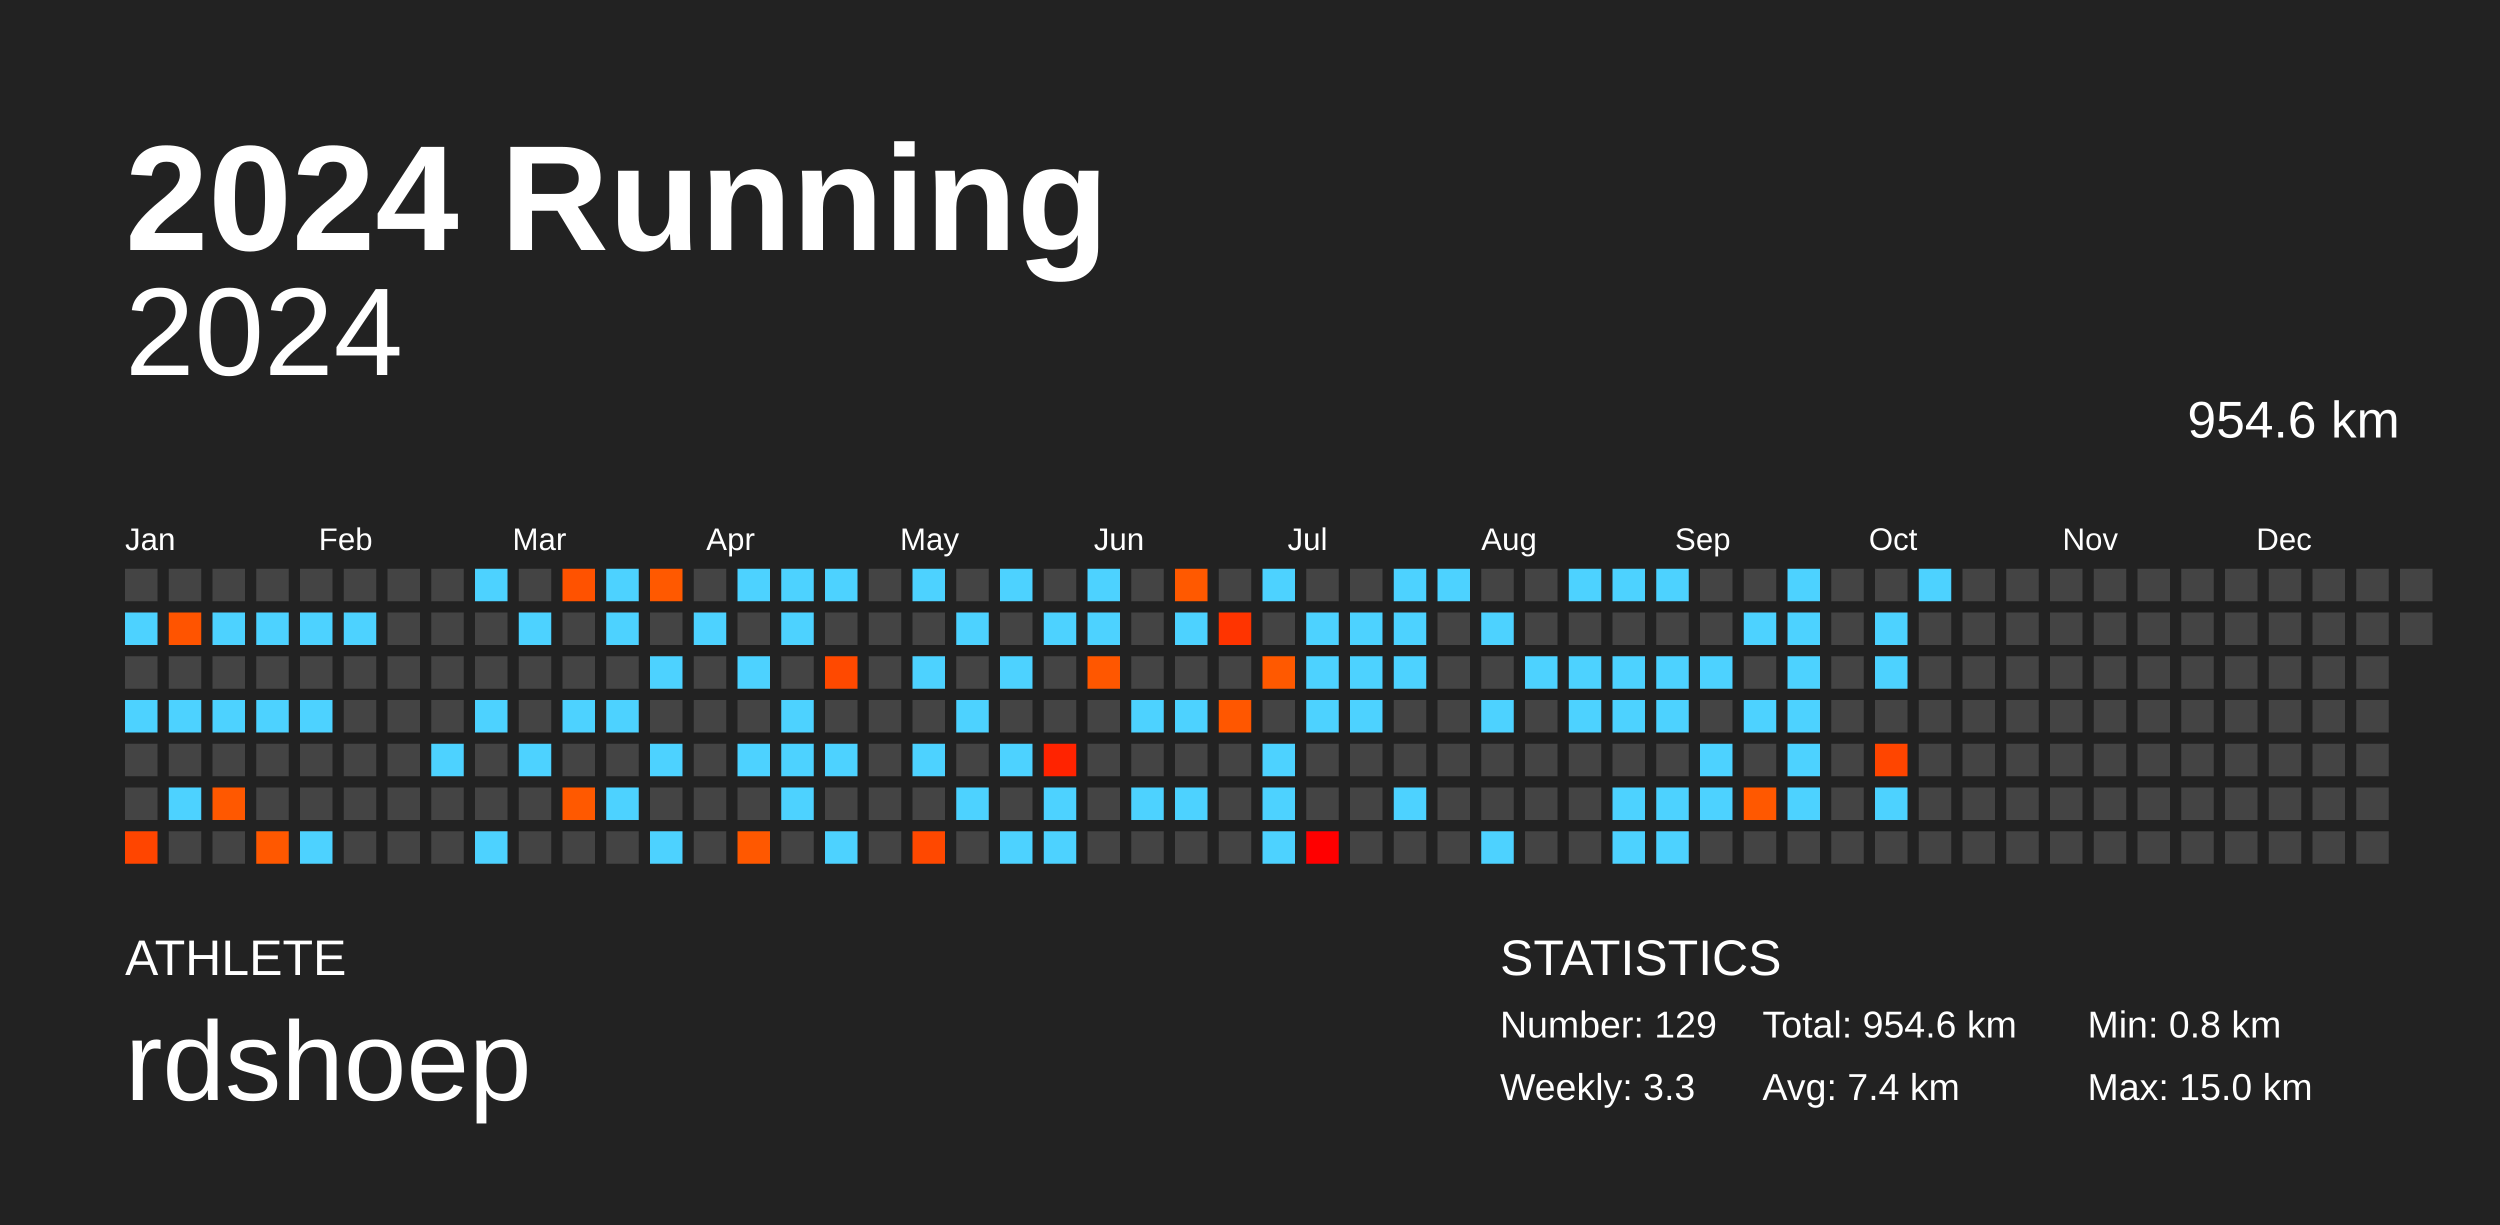
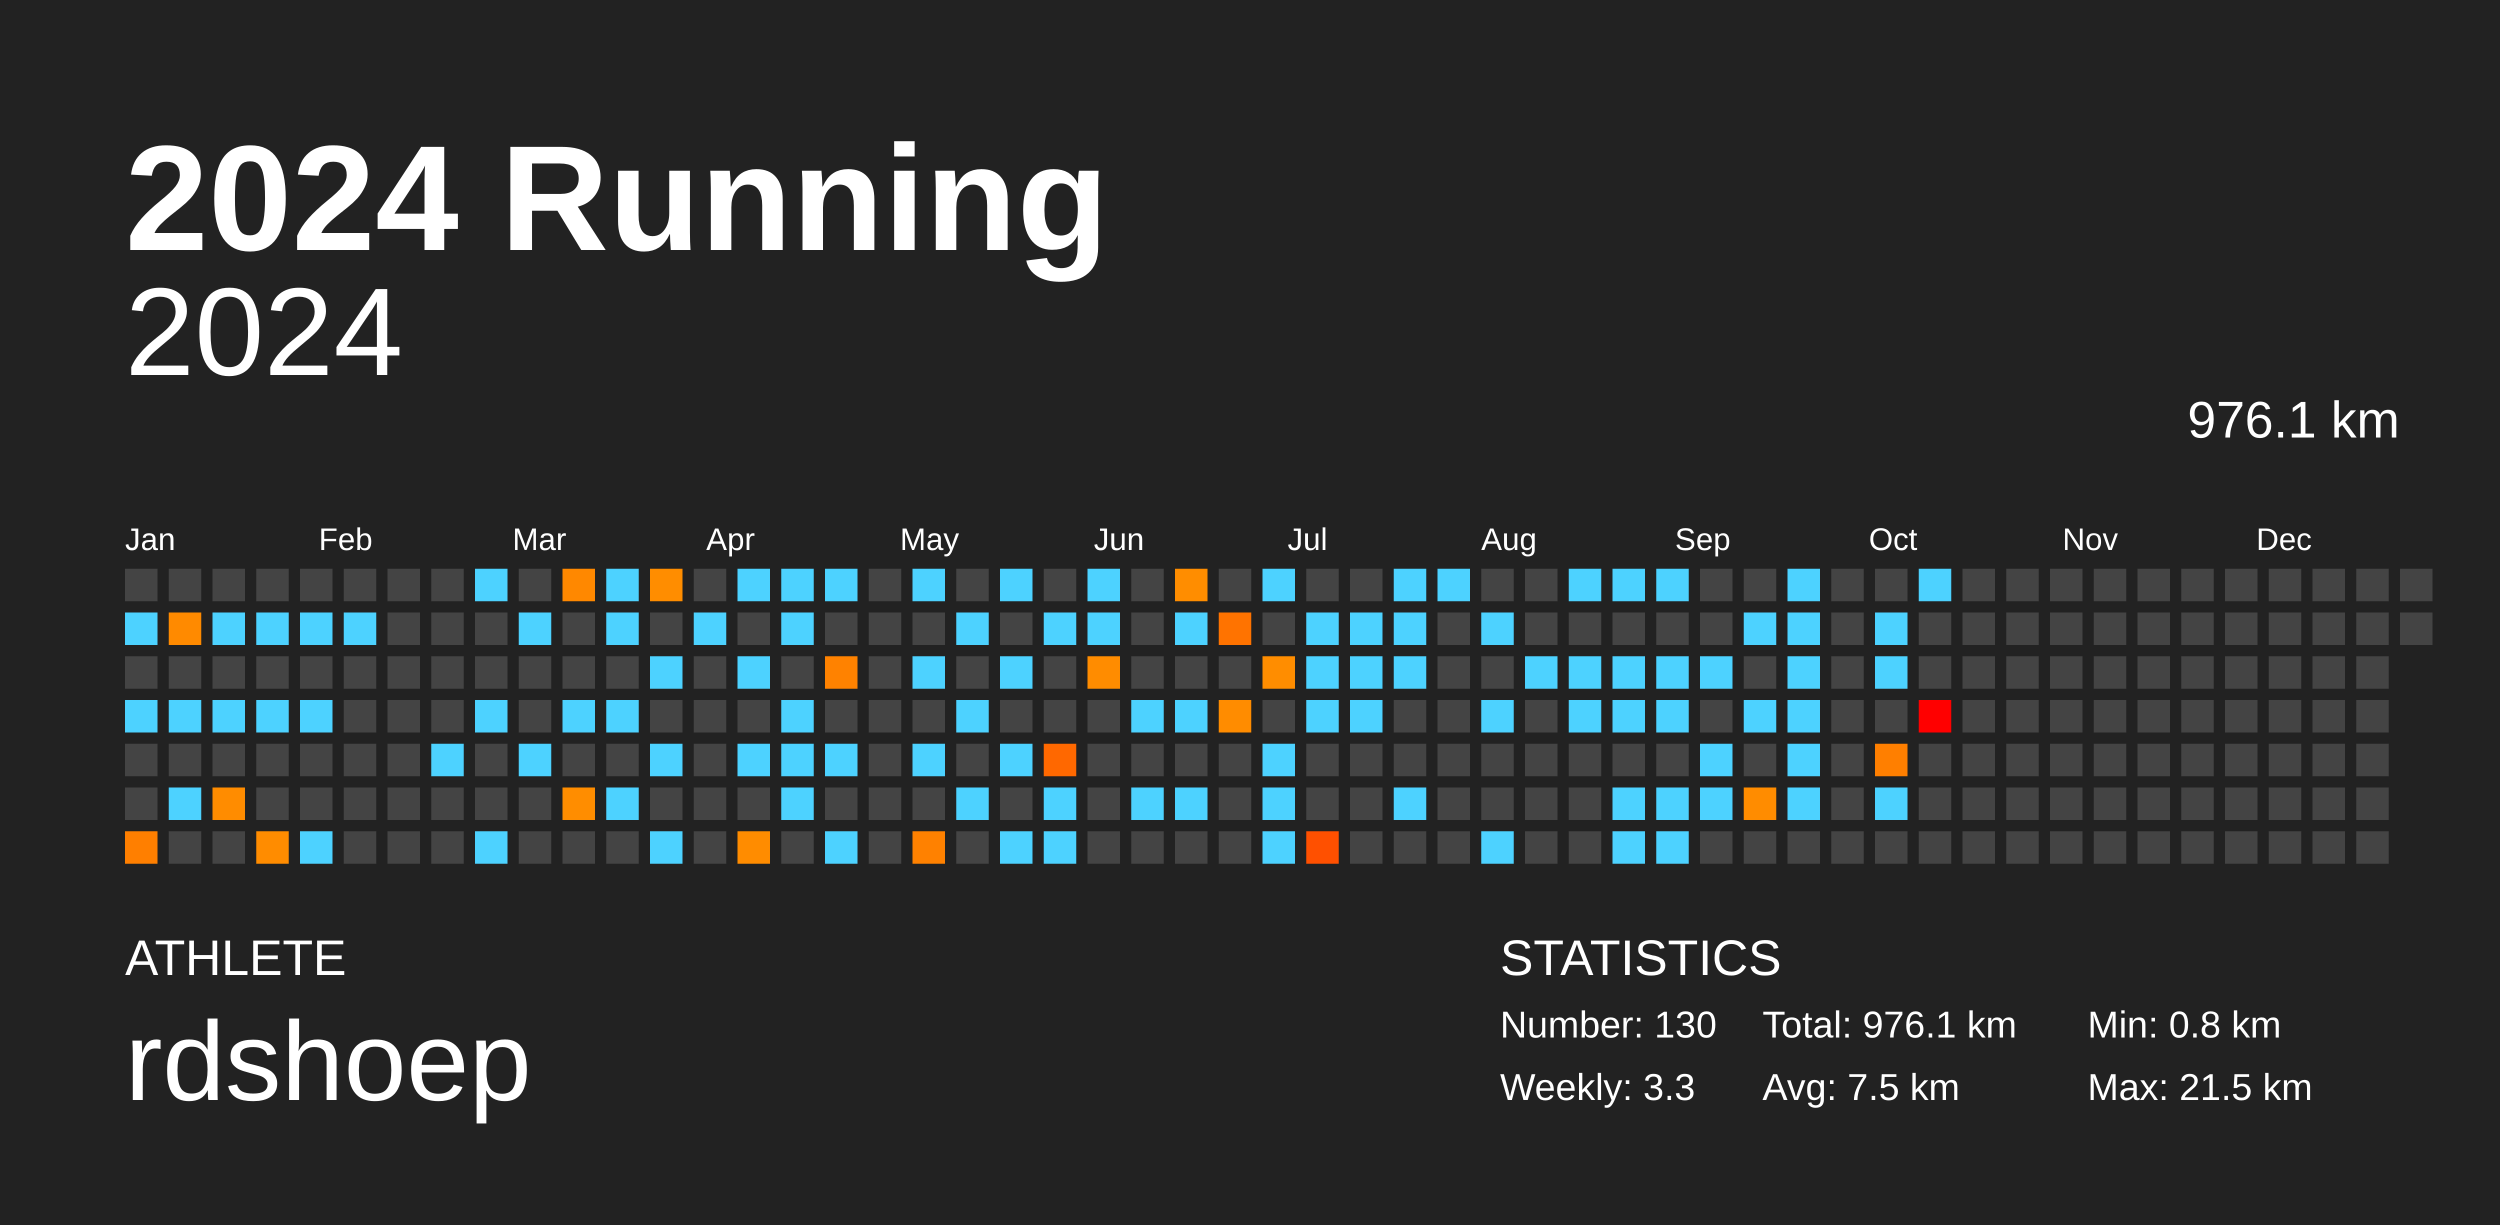
<svg xmlns="http://www.w3.org/2000/svg" baseProfile="full" height="98mm" version="1.1" viewBox="0,0,200,98" width="200mm">
  <defs />
  <rect fill="#222222" height="98" width="200" x="0" y="0" />
  <text fill="#FFFFFF" style="font-size:12px; font-family:Arial; font-weight:bold;" x="10" y="20">2024 Running</text>
  <text fill="#FFFFFF" style="font-size:4px; font-family:Arial" x="10" y="78">ATHLETE</text>
  <text fill="#FFFFFF" style="font-size:9px; font-family:Arial" x="10" y="88">rdshoep</text>
  <text fill="#FFFFFF" style="font-size:4px; font-family:Arial" x="120" y="78">STATISTICS</text>
-   <text fill="#FFFFFF" style="font-size:3px; font-family:Arial" x="120" y="83">Number: 129</text>
+   <text fill="#FFFFFF" style="font-size:3px; font-family:Arial" x="120" y="83">Number: 130</text>
  <text fill="#FFFFFF" style="font-size:3px; font-family:Arial" x="120" y="88">Weekly: 3.3</text>
-   <text fill="#FFFFFF" style="font-size:3px; font-family:Arial" x="141" y="83">Total: 954.6 km</text>
-   <text fill="#FFFFFF" style="font-size:3px; font-family:Arial" x="141" y="88">Avg: 7.4 km</text>
+   <text fill="#FFFFFF" style="font-size:3px; font-family:Arial" x="141" y="83">Total: 976.1 km</text>
+   <text fill="#FFFFFF" style="font-size:3px; font-family:Arial" x="141" y="88">Avg: 7.5 km</text>
  <text fill="#FFFFFF" style="font-size:3px; font-family:Arial" x="167" y="83">Min: 0.8 km</text>
-   <text fill="#FFFFFF" style="font-size:3px; font-family:Arial" x="167" y="88">Max: 15.0 km</text>
+   <text fill="#FFFFFF" style="font-size:3px; font-family:Arial" x="167" y="88">Max: 21.5 km</text>
  <text alignment-baseline="hanging" fill="#FFFFFF" style="font-size:10.0px; font-family:Arial;" x="10" y="30">2024</text>
-   <text alignment-baseline="hanging" fill="#FFFFFF" style="font-size:4.125px; font-family:Arial;" x="175" y="35">954.6 km</text>
+   <text alignment-baseline="hanging" fill="#FFFFFF" style="font-size:4.125px; font-family:Arial;" x="175" y="35">976.1 km</text>
  <text fill="#FFFFFF" style="font-size:2.5px; font-family:Arial" x="10.0" y="44">Jan</text>
  <text fill="#FFFFFF" style="font-size:2.5px; font-family:Arial" x="25.5" y="44">Feb</text>
  <text fill="#FFFFFF" style="font-size:2.5px; font-family:Arial" x="41.0" y="44">Mar</text>
  <text fill="#FFFFFF" style="font-size:2.5px; font-family:Arial" x="56.5" y="44">Apr</text>
  <text fill="#FFFFFF" style="font-size:2.5px; font-family:Arial" x="72.0" y="44">May</text>
  <text fill="#FFFFFF" style="font-size:2.5px; font-family:Arial" x="87.5" y="44">Jun</text>
  <text fill="#FFFFFF" style="font-size:2.5px; font-family:Arial" x="103.0" y="44">Jul</text>
  <text fill="#FFFFFF" style="font-size:2.5px; font-family:Arial" x="118.5" y="44">Aug</text>
  <text fill="#FFFFFF" style="font-size:2.5px; font-family:Arial" x="134.0" y="44">Sep</text>
  <text fill="#FFFFFF" style="font-size:2.5px; font-family:Arial" x="149.5" y="44">Oct</text>
  <text fill="#FFFFFF" style="font-size:2.5px; font-family:Arial" x="165.0" y="44">Nov</text>
  <text fill="#FFFFFF" style="font-size:2.5px; font-family:Arial" x="180.5" y="44">Dec</text>
  <rect fill="#444444" height="2.6" width="2.6" x="10.0" y="45.5" />
  <rect fill="#4dd2ff" height="2.6" width="2.6" x="10.0" y="49.0" />
  <rect fill="#444444" height="2.6" width="2.6" x="10.0" y="52.5" />
  <rect fill="#4dd2ff" height="2.6" width="2.6" x="10.0" y="56.0" />
  <rect fill="#444444" height="2.6" width="2.6" x="10.0" y="59.5" />
  <rect fill="#444444" height="2.6" width="2.6" x="10.0" y="63.0" />
-   <rect fill="#ff4500" height="2.6" width="2.6" x="10.0" y="66.5" />
+   <rect fill="#ff7f00" height="2.6" width="2.6" x="10.0" y="66.5" />
  <rect fill="#444444" height="2.6" width="2.6" x="13.5" y="45.5" />
-   <rect fill="#ff5400" height="2.6" width="2.6" x="13.5" y="49.0" />
+   <rect fill="#ff8a00" height="2.6" width="2.6" x="13.5" y="49.0" />
  <rect fill="#444444" height="2.6" width="2.6" x="13.5" y="52.5" />
  <rect fill="#4dd2ff" height="2.6" width="2.6" x="13.5" y="56.0" />
  <rect fill="#444444" height="2.6" width="2.6" x="13.5" y="59.5" />
  <rect fill="#4dd2ff" height="2.6" width="2.6" x="13.5" y="63.0" />
  <rect fill="#444444" height="2.6" width="2.6" x="13.5" y="66.5" />
  <rect fill="#444444" height="2.6" width="2.6" x="17.0" y="45.5" />
  <rect fill="#4dd2ff" height="2.6" width="2.6" x="17.0" y="49.0" />
  <rect fill="#444444" height="2.6" width="2.6" x="17.0" y="52.5" />
  <rect fill="#4dd2ff" height="2.6" width="2.6" x="17.0" y="56.0" />
  <rect fill="#444444" height="2.6" width="2.6" x="17.0" y="59.5" />
-   <rect fill="#ff5800" height="2.6" width="2.6" x="17.0" y="63.0" />
+   <rect fill="#ff8c00" height="2.6" width="2.6" x="17.0" y="63.0" />
  <rect fill="#444444" height="2.6" width="2.6" x="17.0" y="66.5" />
  <rect fill="#444444" height="2.6" width="2.6" x="20.5" y="45.5" />
  <rect fill="#4dd2ff" height="2.6" width="2.6" x="20.5" y="49.0" />
  <rect fill="#444444" height="2.6" width="2.6" x="20.5" y="52.5" />
  <rect fill="#4dd2ff" height="2.6" width="2.6" x="20.5" y="56.0" />
  <rect fill="#444444" height="2.6" width="2.6" x="20.5" y="59.5" />
  <rect fill="#444444" height="2.6" width="2.6" x="20.5" y="63.0" />
-   <rect fill="#ff5800" height="2.6" width="2.6" x="20.5" y="66.5" />
+   <rect fill="#ff8c00" height="2.6" width="2.6" x="20.5" y="66.5" />
  <rect fill="#444444" height="2.6" width="2.6" x="24.0" y="45.5" />
  <rect fill="#4dd2ff" height="2.6" width="2.6" x="24.0" y="49.0" />
  <rect fill="#444444" height="2.6" width="2.6" x="24.0" y="52.5" />
  <rect fill="#4dd2ff" height="2.6" width="2.6" x="24.0" y="56.0" />
  <rect fill="#444444" height="2.6" width="2.6" x="24.0" y="59.5" />
  <rect fill="#444444" height="2.6" width="2.6" x="24.0" y="63.0" />
  <rect fill="#4dd2ff" height="2.6" width="2.6" x="24.0" y="66.5" />
  <rect fill="#444444" height="2.6" width="2.6" x="27.5" y="45.5" />
  <rect fill="#4dd2ff" height="2.6" width="2.6" x="27.5" y="49.0" />
  <rect fill="#444444" height="2.6" width="2.6" x="27.5" y="52.5" />
  <rect fill="#444444" height="2.6" width="2.6" x="27.5" y="56.0" />
  <rect fill="#444444" height="2.6" width="2.6" x="27.5" y="59.5" />
  <rect fill="#444444" height="2.6" width="2.6" x="27.5" y="63.0" />
  <rect fill="#444444" height="2.6" width="2.6" x="27.5" y="66.5" />
  <rect fill="#444444" height="2.6" width="2.6" x="31.0" y="45.5" />
  <rect fill="#444444" height="2.6" width="2.6" x="31.0" y="49.0" />
  <rect fill="#444444" height="2.6" width="2.6" x="31.0" y="52.5" />
  <rect fill="#444444" height="2.6" width="2.6" x="31.0" y="56.0" />
  <rect fill="#444444" height="2.6" width="2.6" x="31.0" y="59.5" />
  <rect fill="#444444" height="2.6" width="2.6" x="31.0" y="63.0" />
  <rect fill="#444444" height="2.6" width="2.6" x="31.0" y="66.5" />
  <rect fill="#444444" height="2.6" width="2.6" x="34.5" y="45.5" />
  <rect fill="#444444" height="2.6" width="2.6" x="34.5" y="49.0" />
  <rect fill="#444444" height="2.6" width="2.6" x="34.5" y="52.5" />
  <rect fill="#444444" height="2.6" width="2.6" x="34.5" y="56.0" />
  <rect fill="#4dd2ff" height="2.6" width="2.6" x="34.5" y="59.5" />
  <rect fill="#444444" height="2.6" width="2.6" x="34.5" y="63.0" />
  <rect fill="#444444" height="2.6" width="2.6" x="34.5" y="66.5" />
  <rect fill="#4dd2ff" height="2.6" width="2.6" x="38.0" y="45.5" />
  <rect fill="#444444" height="2.6" width="2.6" x="38.0" y="49.0" />
  <rect fill="#444444" height="2.6" width="2.6" x="38.0" y="52.5" />
  <rect fill="#4dd2ff" height="2.6" width="2.6" x="38.0" y="56.0" />
  <rect fill="#444444" height="2.6" width="2.6" x="38.0" y="59.5" />
  <rect fill="#444444" height="2.6" width="2.6" x="38.0" y="63.0" />
  <rect fill="#4dd2ff" height="2.6" width="2.6" x="38.0" y="66.5" />
  <rect fill="#444444" height="2.6" width="2.6" x="41.5" y="45.5" />
  <rect fill="#4dd2ff" height="2.6" width="2.6" x="41.5" y="49.0" />
  <rect fill="#444444" height="2.6" width="2.6" x="41.5" y="52.5" />
  <rect fill="#444444" height="2.6" width="2.6" x="41.5" y="56.0" />
  <rect fill="#4dd2ff" height="2.6" width="2.6" x="41.5" y="59.5" />
  <rect fill="#444444" height="2.6" width="2.6" x="41.5" y="63.0" />
  <rect fill="#444444" height="2.6" width="2.6" x="41.5" y="66.5" />
-   <rect fill="#ff5200" height="2.6" width="2.6" x="45.0" y="45.5" />
+   <rect fill="#ff8800" height="2.6" width="2.6" x="45.0" y="45.5" />
  <rect fill="#444444" height="2.6" width="2.6" x="45.0" y="49.0" />
  <rect fill="#444444" height="2.6" width="2.6" x="45.0" y="52.5" />
  <rect fill="#4dd2ff" height="2.6" width="2.6" x="45.0" y="56.0" />
  <rect fill="#444444" height="2.6" width="2.6" x="45.0" y="59.5" />
-   <rect fill="#ff5900" height="2.6" width="2.6" x="45.0" y="63.0" />
+   <rect fill="#ff8d00" height="2.6" width="2.6" x="45.0" y="63.0" />
  <rect fill="#444444" height="2.6" width="2.6" x="45.0" y="66.5" />
  <rect fill="#4dd2ff" height="2.6" width="2.6" x="48.5" y="45.5" />
  <rect fill="#4dd2ff" height="2.6" width="2.6" x="48.5" y="49.0" />
  <rect fill="#444444" height="2.6" width="2.6" x="48.5" y="52.5" />
  <rect fill="#4dd2ff" height="2.6" width="2.6" x="48.5" y="56.0" />
  <rect fill="#444444" height="2.6" width="2.6" x="48.5" y="59.5" />
  <rect fill="#4dd2ff" height="2.6" width="2.6" x="48.5" y="63.0" />
  <rect fill="#444444" height="2.6" width="2.6" x="48.5" y="66.5" />
-   <rect fill="#ff5900" height="2.6" width="2.6" x="52.0" y="45.5" />
+   <rect fill="#ff8d00" height="2.6" width="2.6" x="52.0" y="45.5" />
  <rect fill="#444444" height="2.6" width="2.6" x="52.0" y="49.0" />
  <rect fill="#4dd2ff" height="2.6" width="2.6" x="52.0" y="52.5" />
  <rect fill="#444444" height="2.6" width="2.6" x="52.0" y="56.0" />
  <rect fill="#4dd2ff" height="2.6" width="2.6" x="52.0" y="59.5" />
  <rect fill="#444444" height="2.6" width="2.6" x="52.0" y="63.0" />
  <rect fill="#4dd2ff" height="2.6" width="2.6" x="52.0" y="66.5" />
  <rect fill="#444444" height="2.6" width="2.6" x="55.5" y="45.5" />
  <rect fill="#4dd2ff" height="2.6" width="2.6" x="55.5" y="49.0" />
  <rect fill="#444444" height="2.6" width="2.6" x="55.5" y="52.5" />
  <rect fill="#444444" height="2.6" width="2.6" x="55.5" y="56.0" />
  <rect fill="#444444" height="2.6" width="2.6" x="55.5" y="59.5" />
  <rect fill="#444444" height="2.6" width="2.6" x="55.5" y="63.0" />
  <rect fill="#444444" height="2.6" width="2.6" x="55.5" y="66.5" />
  <rect fill="#4dd2ff" height="2.6" width="2.6" x="59.0" y="45.5" />
  <rect fill="#444444" height="2.6" width="2.6" x="59.0" y="49.0" />
  <rect fill="#4dd2ff" height="2.6" width="2.6" x="59.0" y="52.5" />
  <rect fill="#444444" height="2.6" width="2.6" x="59.0" y="56.0" />
  <rect fill="#4dd2ff" height="2.6" width="2.6" x="59.0" y="59.5" />
  <rect fill="#444444" height="2.6" width="2.6" x="59.0" y="63.0" />
-   <rect fill="#ff5800" height="2.6" width="2.6" x="59.0" y="66.5" />
+   <rect fill="#ff8c00" height="2.6" width="2.6" x="59.0" y="66.5" />
  <rect fill="#4dd2ff" height="2.6" width="2.6" x="62.5" y="45.5" />
  <rect fill="#4dd2ff" height="2.6" width="2.6" x="62.5" y="49.0" />
  <rect fill="#444444" height="2.6" width="2.6" x="62.5" y="52.5" />
  <rect fill="#4dd2ff" height="2.6" width="2.6" x="62.5" y="56.0" />
  <rect fill="#4dd2ff" height="2.6" width="2.6" x="62.5" y="59.5" />
  <rect fill="#4dd2ff" height="2.6" width="2.6" x="62.5" y="63.0" />
  <rect fill="#444444" height="2.6" width="2.6" x="62.5" y="66.5" />
  <rect fill="#4dd2ff" height="2.6" width="2.6" x="66.0" y="45.5" />
  <rect fill="#444444" height="2.6" width="2.6" x="66.0" y="49.0" />
-   <rect fill="#ff4900" height="2.6" width="2.6" x="66.0" y="52.5" />
+   <rect fill="#ff8200" height="2.6" width="2.6" x="66.0" y="52.5" />
  <rect fill="#444444" height="2.6" width="2.6" x="66.0" y="56.0" />
  <rect fill="#4dd2ff" height="2.6" width="2.6" x="66.0" y="59.5" />
  <rect fill="#444444" height="2.6" width="2.6" x="66.0" y="63.0" />
  <rect fill="#4dd2ff" height="2.6" width="2.6" x="66.0" y="66.5" />
  <rect fill="#444444" height="2.6" width="2.6" x="69.5" y="45.5" />
  <rect fill="#444444" height="2.6" width="2.6" x="69.5" y="49.0" />
  <rect fill="#444444" height="2.6" width="2.6" x="69.5" y="52.5" />
  <rect fill="#444444" height="2.6" width="2.6" x="69.5" y="56.0" />
  <rect fill="#444444" height="2.6" width="2.6" x="69.5" y="59.5" />
  <rect fill="#444444" height="2.6" width="2.6" x="69.5" y="63.0" />
  <rect fill="#444444" height="2.6" width="2.6" x="69.5" y="66.5" />
  <rect fill="#4dd2ff" height="2.6" width="2.6" x="73.0" y="45.5" />
  <rect fill="#444444" height="2.6" width="2.6" x="73.0" y="49.0" />
  <rect fill="#4dd2ff" height="2.6" width="2.6" x="73.0" y="52.5" />
  <rect fill="#444444" height="2.6" width="2.6" x="73.0" y="56.0" />
  <rect fill="#4dd2ff" height="2.6" width="2.6" x="73.0" y="59.5" />
  <rect fill="#444444" height="2.6" width="2.6" x="73.0" y="63.0" />
-   <rect fill="#ff4800" height="2.6" width="2.6" x="73.0" y="66.5" />
+   <rect fill="#ff8100" height="2.6" width="2.6" x="73.0" y="66.5" />
  <rect fill="#444444" height="2.6" width="2.6" x="76.5" y="45.5" />
  <rect fill="#4dd2ff" height="2.6" width="2.6" x="76.5" y="49.0" />
  <rect fill="#444444" height="2.6" width="2.6" x="76.5" y="52.5" />
  <rect fill="#4dd2ff" height="2.6" width="2.6" x="76.5" y="56.0" />
  <rect fill="#444444" height="2.6" width="2.6" x="76.5" y="59.5" />
  <rect fill="#4dd2ff" height="2.6" width="2.6" x="76.5" y="63.0" />
  <rect fill="#444444" height="2.6" width="2.6" x="76.5" y="66.5" />
  <rect fill="#4dd2ff" height="2.6" width="2.6" x="80.0" y="45.5" />
  <rect fill="#444444" height="2.6" width="2.6" x="80.0" y="49.0" />
  <rect fill="#4dd2ff" height="2.6" width="2.6" x="80.0" y="52.5" />
  <rect fill="#444444" height="2.6" width="2.6" x="80.0" y="56.0" />
  <rect fill="#4dd2ff" height="2.6" width="2.6" x="80.0" y="59.5" />
  <rect fill="#444444" height="2.6" width="2.6" x="80.0" y="63.0" />
  <rect fill="#4dd2ff" height="2.6" width="2.6" x="80.0" y="66.5" />
  <rect fill="#444444" height="2.6" width="2.6" x="83.5" y="45.5" />
  <rect fill="#4dd2ff" height="2.6" width="2.6" x="83.5" y="49.0" />
  <rect fill="#444444" height="2.6" width="2.6" x="83.5" y="52.5" />
  <rect fill="#444444" height="2.6" width="2.6" x="83.5" y="56.0" />
-   <rect fill="#ff2300" height="2.6" width="2.6" x="83.5" y="59.5" />
+   <rect fill="#ff6800" height="2.6" width="2.6" x="83.5" y="59.5" />
  <rect fill="#4dd2ff" height="2.6" width="2.6" x="83.5" y="63.0" />
  <rect fill="#4dd2ff" height="2.6" width="2.6" x="83.5" y="66.5" />
  <rect fill="#4dd2ff" height="2.6" width="2.6" x="87.0" y="45.5" />
  <rect fill="#4dd2ff" height="2.6" width="2.6" x="87.0" y="49.0" />
-   <rect fill="#ff5700" height="2.6" width="2.6" x="87.0" y="52.5" />
+   <rect fill="#ff8c00" height="2.6" width="2.6" x="87.0" y="52.5" />
  <rect fill="#444444" height="2.6" width="2.6" x="87.0" y="56.0" />
  <rect fill="#444444" height="2.6" width="2.6" x="87.0" y="59.5" />
  <rect fill="#444444" height="2.6" width="2.6" x="87.0" y="63.0" />
  <rect fill="#444444" height="2.6" width="2.6" x="87.0" y="66.5" />
  <rect fill="#444444" height="2.6" width="2.6" x="90.5" y="45.5" />
  <rect fill="#444444" height="2.6" width="2.6" x="90.5" y="49.0" />
  <rect fill="#444444" height="2.6" width="2.6" x="90.5" y="52.5" />
  <rect fill="#4dd2ff" height="2.6" width="2.6" x="90.5" y="56.0" />
  <rect fill="#444444" height="2.6" width="2.6" x="90.5" y="59.5" />
  <rect fill="#4dd2ff" height="2.6" width="2.6" x="90.5" y="63.0" />
  <rect fill="#444444" height="2.6" width="2.6" x="90.5" y="66.5" />
-   <rect fill="#ff5900" height="2.6" width="2.6" x="94.0" y="45.5" />
+   <rect fill="#ff8d00" height="2.6" width="2.6" x="94.0" y="45.5" />
  <rect fill="#4dd2ff" height="2.6" width="2.6" x="94.0" y="49.0" />
  <rect fill="#444444" height="2.6" width="2.6" x="94.0" y="52.5" />
  <rect fill="#4dd2ff" height="2.6" width="2.6" x="94.0" y="56.0" />
  <rect fill="#444444" height="2.6" width="2.6" x="94.0" y="59.5" />
  <rect fill="#4dd2ff" height="2.6" width="2.6" x="94.0" y="63.0" />
  <rect fill="#444444" height="2.6" width="2.6" x="94.0" y="66.5" />
  <rect fill="#444444" height="2.6" width="2.6" x="97.5" y="45.5" />
-   <rect fill="#ff3400" height="2.6" width="2.6" x="97.5" y="49.0" />
+   <rect fill="#ff7300" height="2.6" width="2.6" x="97.5" y="49.0" />
  <rect fill="#444444" height="2.6" width="2.6" x="97.5" y="52.5" />
-   <rect fill="#ff5700" height="2.6" width="2.6" x="97.5" y="56.0" />
+   <rect fill="#ff8c00" height="2.6" width="2.6" x="97.5" y="56.0" />
  <rect fill="#444444" height="2.6" width="2.6" x="97.5" y="59.5" />
  <rect fill="#444444" height="2.6" width="2.6" x="97.5" y="63.0" />
  <rect fill="#444444" height="2.6" width="2.6" x="97.5" y="66.5" />
  <rect fill="#4dd2ff" height="2.6" width="2.6" x="101.0" y="45.5" />
  <rect fill="#444444" height="2.6" width="2.6" x="101.0" y="49.0" />
-   <rect fill="#ff5900" height="2.6" width="2.6" x="101.0" y="52.5" />
+   <rect fill="#ff8d00" height="2.6" width="2.6" x="101.0" y="52.5" />
  <rect fill="#444444" height="2.6" width="2.6" x="101.0" y="56.0" />
  <rect fill="#4dd2ff" height="2.6" width="2.6" x="101.0" y="59.5" />
  <rect fill="#4dd2ff" height="2.6" width="2.6" x="101.0" y="63.0" />
  <rect fill="#4dd2ff" height="2.6" width="2.6" x="101.0" y="66.5" />
  <rect fill="#444444" height="2.6" width="2.6" x="104.5" y="45.5" />
  <rect fill="#4dd2ff" height="2.6" width="2.6" x="104.5" y="49.0" />
  <rect fill="#4dd2ff" height="2.6" width="2.6" x="104.5" y="52.5" />
  <rect fill="#4dd2ff" height="2.6" width="2.6" x="104.5" y="56.0" />
  <rect fill="#444444" height="2.6" width="2.6" x="104.5" y="59.5" />
  <rect fill="#444444" height="2.6" width="2.6" x="104.5" y="63.0" />
-   <rect fill="#ff0000" height="2.6" width="2.6" x="104.5" y="66.5" />
+   <rect fill="#ff5000" height="2.6" width="2.6" x="104.5" y="66.5" />
  <rect fill="#444444" height="2.6" width="2.6" x="108.0" y="45.5" />
  <rect fill="#4dd2ff" height="2.6" width="2.6" x="108.0" y="49.0" />
  <rect fill="#4dd2ff" height="2.6" width="2.6" x="108.0" y="52.5" />
  <rect fill="#4dd2ff" height="2.6" width="2.6" x="108.0" y="56.0" />
  <rect fill="#444444" height="2.6" width="2.6" x="108.0" y="59.5" />
  <rect fill="#444444" height="2.6" width="2.6" x="108.0" y="63.0" />
  <rect fill="#444444" height="2.6" width="2.6" x="108.0" y="66.5" />
  <rect fill="#4dd2ff" height="2.6" width="2.6" x="111.5" y="45.5" />
  <rect fill="#4dd2ff" height="2.6" width="2.6" x="111.5" y="49.0" />
  <rect fill="#4dd2ff" height="2.6" width="2.6" x="111.5" y="52.5" />
  <rect fill="#444444" height="2.6" width="2.6" x="111.5" y="56.0" />
  <rect fill="#444444" height="2.6" width="2.6" x="111.5" y="59.5" />
  <rect fill="#4dd2ff" height="2.6" width="2.6" x="111.5" y="63.0" />
  <rect fill="#444444" height="2.6" width="2.6" x="111.5" y="66.5" />
  <rect fill="#4dd2ff" height="2.6" width="2.6" x="115.0" y="45.5" />
  <rect fill="#444444" height="2.6" width="2.6" x="115.0" y="49.0" />
  <rect fill="#444444" height="2.6" width="2.6" x="115.0" y="52.5" />
  <rect fill="#444444" height="2.6" width="2.6" x="115.0" y="56.0" />
  <rect fill="#444444" height="2.6" width="2.6" x="115.0" y="59.5" />
  <rect fill="#444444" height="2.6" width="2.6" x="115.0" y="63.0" />
  <rect fill="#444444" height="2.6" width="2.6" x="115.0" y="66.5" />
  <rect fill="#444444" height="2.6" width="2.6" x="118.5" y="45.5" />
  <rect fill="#4dd2ff" height="2.6" width="2.6" x="118.5" y="49.0" />
  <rect fill="#444444" height="2.6" width="2.6" x="118.5" y="52.5" />
  <rect fill="#4dd2ff" height="2.6" width="2.6" x="118.5" y="56.0" />
  <rect fill="#444444" height="2.6" width="2.6" x="118.5" y="59.5" />
  <rect fill="#444444" height="2.6" width="2.6" x="118.5" y="63.0" />
  <rect fill="#4dd2ff" height="2.6" width="2.6" x="118.5" y="66.5" />
  <rect fill="#444444" height="2.6" width="2.6" x="122.0" y="45.5" />
  <rect fill="#444444" height="2.6" width="2.6" x="122.0" y="49.0" />
  <rect fill="#4dd2ff" height="2.6" width="2.6" x="122.0" y="52.5" />
  <rect fill="#444444" height="2.6" width="2.6" x="122.0" y="56.0" />
  <rect fill="#444444" height="2.6" width="2.6" x="122.0" y="59.5" />
  <rect fill="#444444" height="2.6" width="2.6" x="122.0" y="63.0" />
  <rect fill="#444444" height="2.6" width="2.6" x="122.0" y="66.5" />
  <rect fill="#4dd2ff" height="2.6" width="2.6" x="125.5" y="45.5" />
  <rect fill="#444444" height="2.6" width="2.6" x="125.5" y="49.0" />
  <rect fill="#4dd2ff" height="2.6" width="2.6" x="125.5" y="52.5" />
  <rect fill="#4dd2ff" height="2.6" width="2.6" x="125.5" y="56.0" />
  <rect fill="#444444" height="2.6" width="2.6" x="125.5" y="59.5" />
  <rect fill="#444444" height="2.6" width="2.6" x="125.5" y="63.0" />
  <rect fill="#444444" height="2.6" width="2.6" x="125.5" y="66.5" />
  <rect fill="#4dd2ff" height="2.6" width="2.6" x="129.0" y="45.5" />
  <rect fill="#444444" height="2.6" width="2.6" x="129.0" y="49.0" />
  <rect fill="#4dd2ff" height="2.6" width="2.6" x="129.0" y="52.5" />
  <rect fill="#4dd2ff" height="2.6" width="2.6" x="129.0" y="56.0" />
  <rect fill="#444444" height="2.6" width="2.6" x="129.0" y="59.5" />
  <rect fill="#4dd2ff" height="2.6" width="2.6" x="129.0" y="63.0" />
  <rect fill="#4dd2ff" height="2.6" width="2.6" x="129.0" y="66.5" />
  <rect fill="#4dd2ff" height="2.6" width="2.6" x="132.5" y="45.5" />
  <rect fill="#444444" height="2.6" width="2.6" x="132.5" y="49.0" />
  <rect fill="#4dd2ff" height="2.6" width="2.6" x="132.5" y="52.5" />
  <rect fill="#4dd2ff" height="2.6" width="2.6" x="132.5" y="56.0" />
  <rect fill="#444444" height="2.6" width="2.6" x="132.5" y="59.5" />
  <rect fill="#4dd2ff" height="2.6" width="2.6" x="132.5" y="63.0" />
  <rect fill="#4dd2ff" height="2.6" width="2.6" x="132.5" y="66.5" />
  <rect fill="#444444" height="2.6" width="2.6" x="136.0" y="45.5" />
  <rect fill="#444444" height="2.6" width="2.6" x="136.0" y="49.0" />
  <rect fill="#4dd2ff" height="2.6" width="2.6" x="136.0" y="52.5" />
  <rect fill="#444444" height="2.6" width="2.6" x="136.0" y="56.0" />
  <rect fill="#4dd2ff" height="2.6" width="2.6" x="136.0" y="59.5" />
  <rect fill="#4dd2ff" height="2.6" width="2.6" x="136.0" y="63.0" />
  <rect fill="#444444" height="2.6" width="2.6" x="136.0" y="66.5" />
  <rect fill="#444444" height="2.6" width="2.6" x="139.5" y="45.5" />
  <rect fill="#4dd2ff" height="2.6" width="2.6" x="139.5" y="49.0" />
  <rect fill="#444444" height="2.6" width="2.6" x="139.5" y="52.5" />
  <rect fill="#4dd2ff" height="2.6" width="2.6" x="139.5" y="56.0" />
  <rect fill="#444444" height="2.6" width="2.6" x="139.5" y="59.5" />
-   <rect fill="#ff5800" height="2.6" width="2.6" x="139.5" y="63.0" />
+   <rect fill="#ff8c00" height="2.6" width="2.6" x="139.5" y="63.0" />
  <rect fill="#444444" height="2.6" width="2.6" x="139.5" y="66.5" />
  <rect fill="#4dd2ff" height="2.6" width="2.6" x="143.0" y="45.5" />
  <rect fill="#4dd2ff" height="2.6" width="2.6" x="143.0" y="49.0" />
  <rect fill="#4dd2ff" height="2.6" width="2.6" x="143.0" y="52.5" />
  <rect fill="#4dd2ff" height="2.6" width="2.6" x="143.0" y="56.0" />
  <rect fill="#4dd2ff" height="2.6" width="2.6" x="143.0" y="59.5" />
  <rect fill="#4dd2ff" height="2.6" width="2.6" x="143.0" y="63.0" />
  <rect fill="#444444" height="2.6" width="2.6" x="143.0" y="66.5" />
  <rect fill="#444444" height="2.6" width="2.6" x="146.5" y="45.5" />
  <rect fill="#444444" height="2.6" width="2.6" x="146.5" y="49.0" />
  <rect fill="#444444" height="2.6" width="2.6" x="146.5" y="52.5" />
  <rect fill="#444444" height="2.6" width="2.6" x="146.5" y="56.0" />
  <rect fill="#444444" height="2.6" width="2.6" x="146.5" y="59.5" />
  <rect fill="#444444" height="2.6" width="2.6" x="146.5" y="63.0" />
  <rect fill="#444444" height="2.6" width="2.6" x="146.5" y="66.5" />
  <rect fill="#444444" height="2.6" width="2.6" x="150.0" y="45.5" />
  <rect fill="#4dd2ff" height="2.6" width="2.6" x="150.0" y="49.0" />
  <rect fill="#4dd2ff" height="2.6" width="2.6" x="150.0" y="52.5" />
  <rect fill="#444444" height="2.6" width="2.6" x="150.0" y="56.0" />
-   <rect fill="#ff4500" height="2.6" width="2.6" x="150.0" y="59.5" />
+   <rect fill="#ff7f00" height="2.6" width="2.6" x="150.0" y="59.5" />
  <rect fill="#4dd2ff" height="2.6" width="2.6" x="150.0" y="63.0" />
  <rect fill="#444444" height="2.6" width="2.6" x="150.0" y="66.5" />
  <rect fill="#4dd2ff" height="2.6" width="2.6" x="153.5" y="45.5" />
  <rect fill="#444444" height="2.6" width="2.6" x="153.5" y="49.0" />
  <rect fill="#444444" height="2.6" width="2.6" x="153.5" y="52.5" />
-   <rect fill="#444444" height="2.6" width="2.6" x="153.5" y="56.0" />
+   <rect fill="red" height="2.6" width="2.6" x="153.5" y="56.0" />
  <rect fill="#444444" height="2.6" width="2.6" x="153.5" y="59.5" />
  <rect fill="#444444" height="2.6" width="2.6" x="153.5" y="63.0" />
  <rect fill="#444444" height="2.6" width="2.6" x="153.5" y="66.5" />
  <rect fill="#444444" height="2.6" width="2.6" x="157.0" y="45.5" />
  <rect fill="#444444" height="2.6" width="2.6" x="157.0" y="49.0" />
  <rect fill="#444444" height="2.6" width="2.6" x="157.0" y="52.5" />
  <rect fill="#444444" height="2.6" width="2.6" x="157.0" y="56.0" />
  <rect fill="#444444" height="2.6" width="2.6" x="157.0" y="59.5" />
  <rect fill="#444444" height="2.6" width="2.6" x="157.0" y="63.0" />
  <rect fill="#444444" height="2.6" width="2.6" x="157.0" y="66.5" />
  <rect fill="#444444" height="2.6" width="2.6" x="160.5" y="45.5" />
  <rect fill="#444444" height="2.6" width="2.6" x="160.5" y="49.0" />
  <rect fill="#444444" height="2.6" width="2.6" x="160.5" y="52.5" />
  <rect fill="#444444" height="2.6" width="2.6" x="160.5" y="56.0" />
  <rect fill="#444444" height="2.6" width="2.6" x="160.5" y="59.5" />
  <rect fill="#444444" height="2.6" width="2.6" x="160.5" y="63.0" />
  <rect fill="#444444" height="2.6" width="2.6" x="160.5" y="66.5" />
  <rect fill="#444444" height="2.6" width="2.6" x="164.0" y="45.5" />
  <rect fill="#444444" height="2.6" width="2.6" x="164.0" y="49.0" />
  <rect fill="#444444" height="2.6" width="2.6" x="164.0" y="52.5" />
  <rect fill="#444444" height="2.6" width="2.6" x="164.0" y="56.0" />
  <rect fill="#444444" height="2.6" width="2.6" x="164.0" y="59.5" />
  <rect fill="#444444" height="2.6" width="2.6" x="164.0" y="63.0" />
  <rect fill="#444444" height="2.6" width="2.6" x="164.0" y="66.5" />
  <rect fill="#444444" height="2.6" width="2.6" x="167.5" y="45.5" />
  <rect fill="#444444" height="2.6" width="2.6" x="167.5" y="49.0" />
  <rect fill="#444444" height="2.6" width="2.6" x="167.5" y="52.5" />
  <rect fill="#444444" height="2.6" width="2.6" x="167.5" y="56.0" />
  <rect fill="#444444" height="2.6" width="2.6" x="167.5" y="59.5" />
  <rect fill="#444444" height="2.6" width="2.6" x="167.5" y="63.0" />
  <rect fill="#444444" height="2.6" width="2.6" x="167.5" y="66.5" />
  <rect fill="#444444" height="2.6" width="2.6" x="171.0" y="45.5" />
  <rect fill="#444444" height="2.6" width="2.6" x="171.0" y="49.0" />
  <rect fill="#444444" height="2.6" width="2.6" x="171.0" y="52.5" />
  <rect fill="#444444" height="2.6" width="2.6" x="171.0" y="56.0" />
  <rect fill="#444444" height="2.6" width="2.6" x="171.0" y="59.5" />
  <rect fill="#444444" height="2.6" width="2.6" x="171.0" y="63.0" />
  <rect fill="#444444" height="2.6" width="2.6" x="171.0" y="66.5" />
  <rect fill="#444444" height="2.6" width="2.6" x="174.5" y="45.5" />
  <rect fill="#444444" height="2.6" width="2.6" x="174.5" y="49.0" />
  <rect fill="#444444" height="2.6" width="2.6" x="174.5" y="52.5" />
  <rect fill="#444444" height="2.6" width="2.6" x="174.5" y="56.0" />
  <rect fill="#444444" height="2.6" width="2.6" x="174.5" y="59.5" />
  <rect fill="#444444" height="2.6" width="2.6" x="174.5" y="63.0" />
  <rect fill="#444444" height="2.6" width="2.6" x="174.5" y="66.5" />
  <rect fill="#444444" height="2.6" width="2.6" x="178.0" y="45.5" />
  <rect fill="#444444" height="2.6" width="2.6" x="178.0" y="49.0" />
  <rect fill="#444444" height="2.6" width="2.6" x="178.0" y="52.5" />
  <rect fill="#444444" height="2.6" width="2.6" x="178.0" y="56.0" />
  <rect fill="#444444" height="2.6" width="2.6" x="178.0" y="59.5" />
  <rect fill="#444444" height="2.6" width="2.6" x="178.0" y="63.0" />
  <rect fill="#444444" height="2.6" width="2.6" x="178.0" y="66.5" />
  <rect fill="#444444" height="2.6" width="2.6" x="181.5" y="45.5" />
  <rect fill="#444444" height="2.6" width="2.6" x="181.5" y="49.0" />
  <rect fill="#444444" height="2.6" width="2.6" x="181.5" y="52.5" />
  <rect fill="#444444" height="2.6" width="2.6" x="181.5" y="56.0" />
  <rect fill="#444444" height="2.6" width="2.6" x="181.5" y="59.5" />
  <rect fill="#444444" height="2.6" width="2.6" x="181.5" y="63.0" />
  <rect fill="#444444" height="2.6" width="2.6" x="181.5" y="66.5" />
  <rect fill="#444444" height="2.6" width="2.6" x="185.0" y="45.5" />
  <rect fill="#444444" height="2.6" width="2.6" x="185.0" y="49.0" />
  <rect fill="#444444" height="2.6" width="2.6" x="185.0" y="52.5" />
  <rect fill="#444444" height="2.6" width="2.6" x="185.0" y="56.0" />
  <rect fill="#444444" height="2.6" width="2.6" x="185.0" y="59.5" />
  <rect fill="#444444" height="2.6" width="2.6" x="185.0" y="63.0" />
  <rect fill="#444444" height="2.6" width="2.6" x="185.0" y="66.5" />
  <rect fill="#444444" height="2.6" width="2.6" x="188.5" y="45.5" />
  <rect fill="#444444" height="2.6" width="2.6" x="188.5" y="49.0" />
  <rect fill="#444444" height="2.6" width="2.6" x="188.5" y="52.5" />
  <rect fill="#444444" height="2.6" width="2.6" x="188.5" y="56.0" />
  <rect fill="#444444" height="2.6" width="2.6" x="188.5" y="59.5" />
  <rect fill="#444444" height="2.6" width="2.6" x="188.5" y="63.0" />
  <rect fill="#444444" height="2.6" width="2.6" x="188.5" y="66.5" />
  <rect fill="#444444" height="2.6" width="2.6" x="192.0" y="45.5" />
  <rect fill="#444444" height="2.6" width="2.6" x="192.0" y="49.0" />
</svg>
